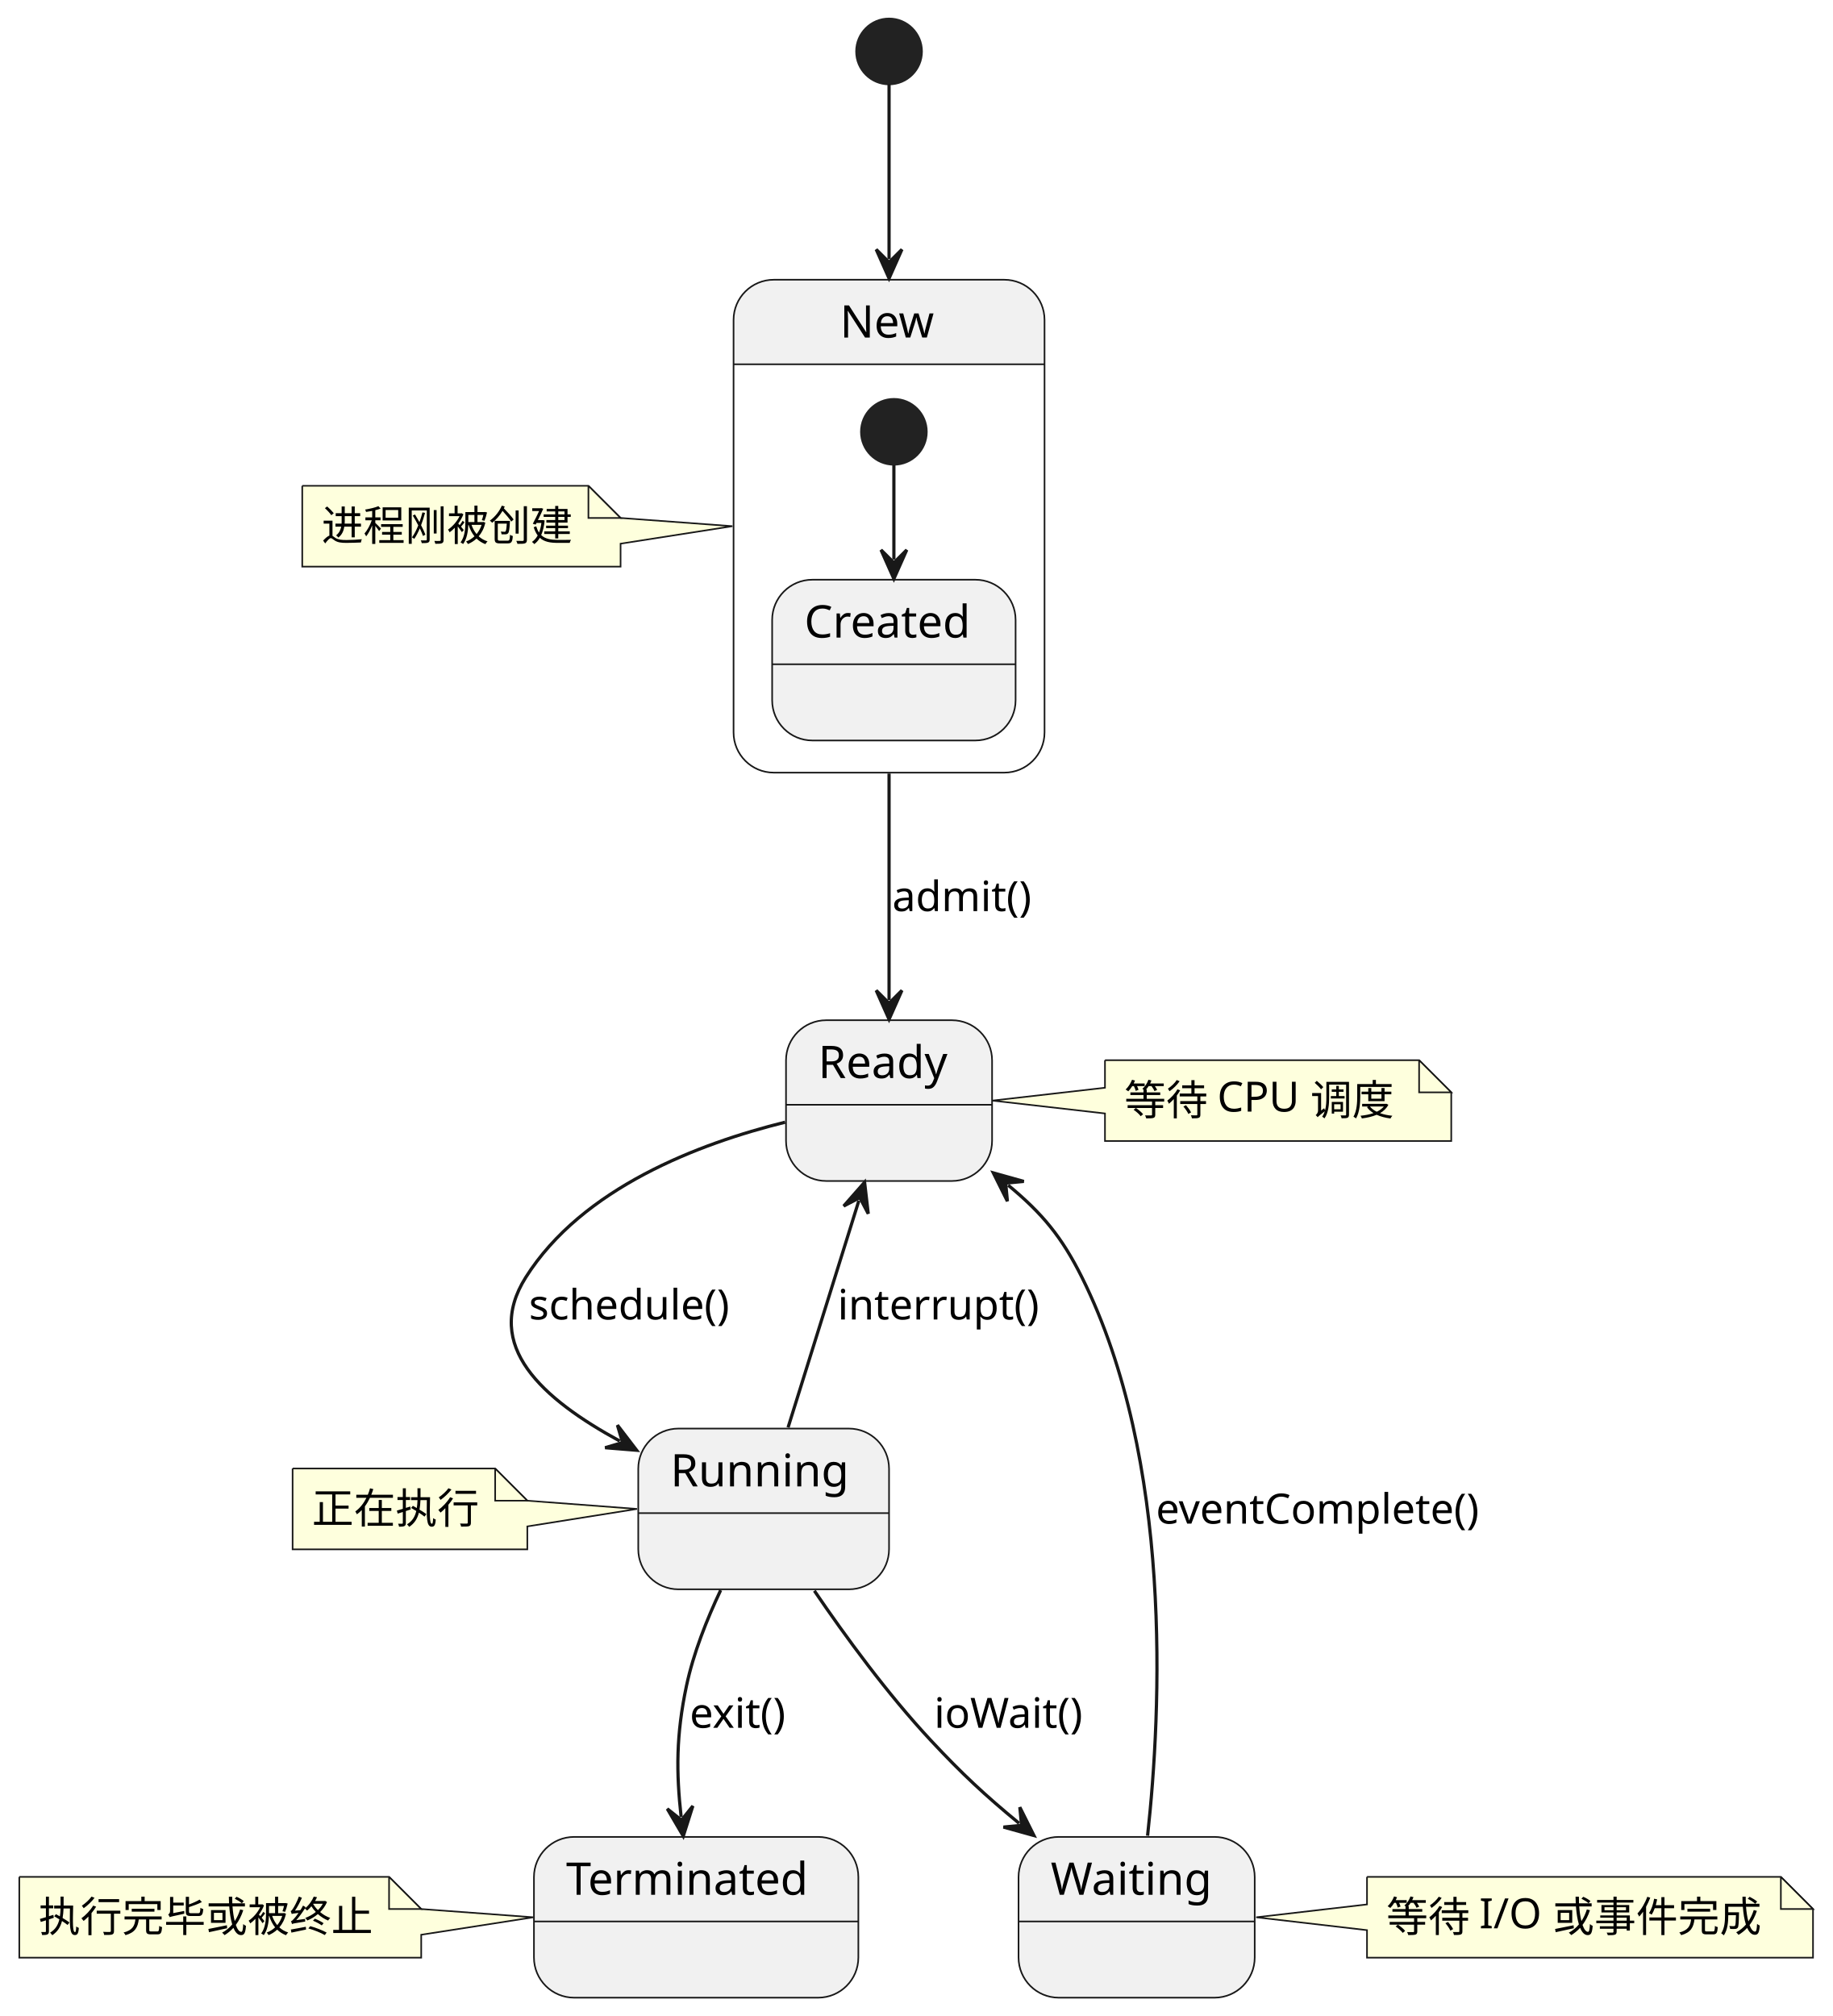
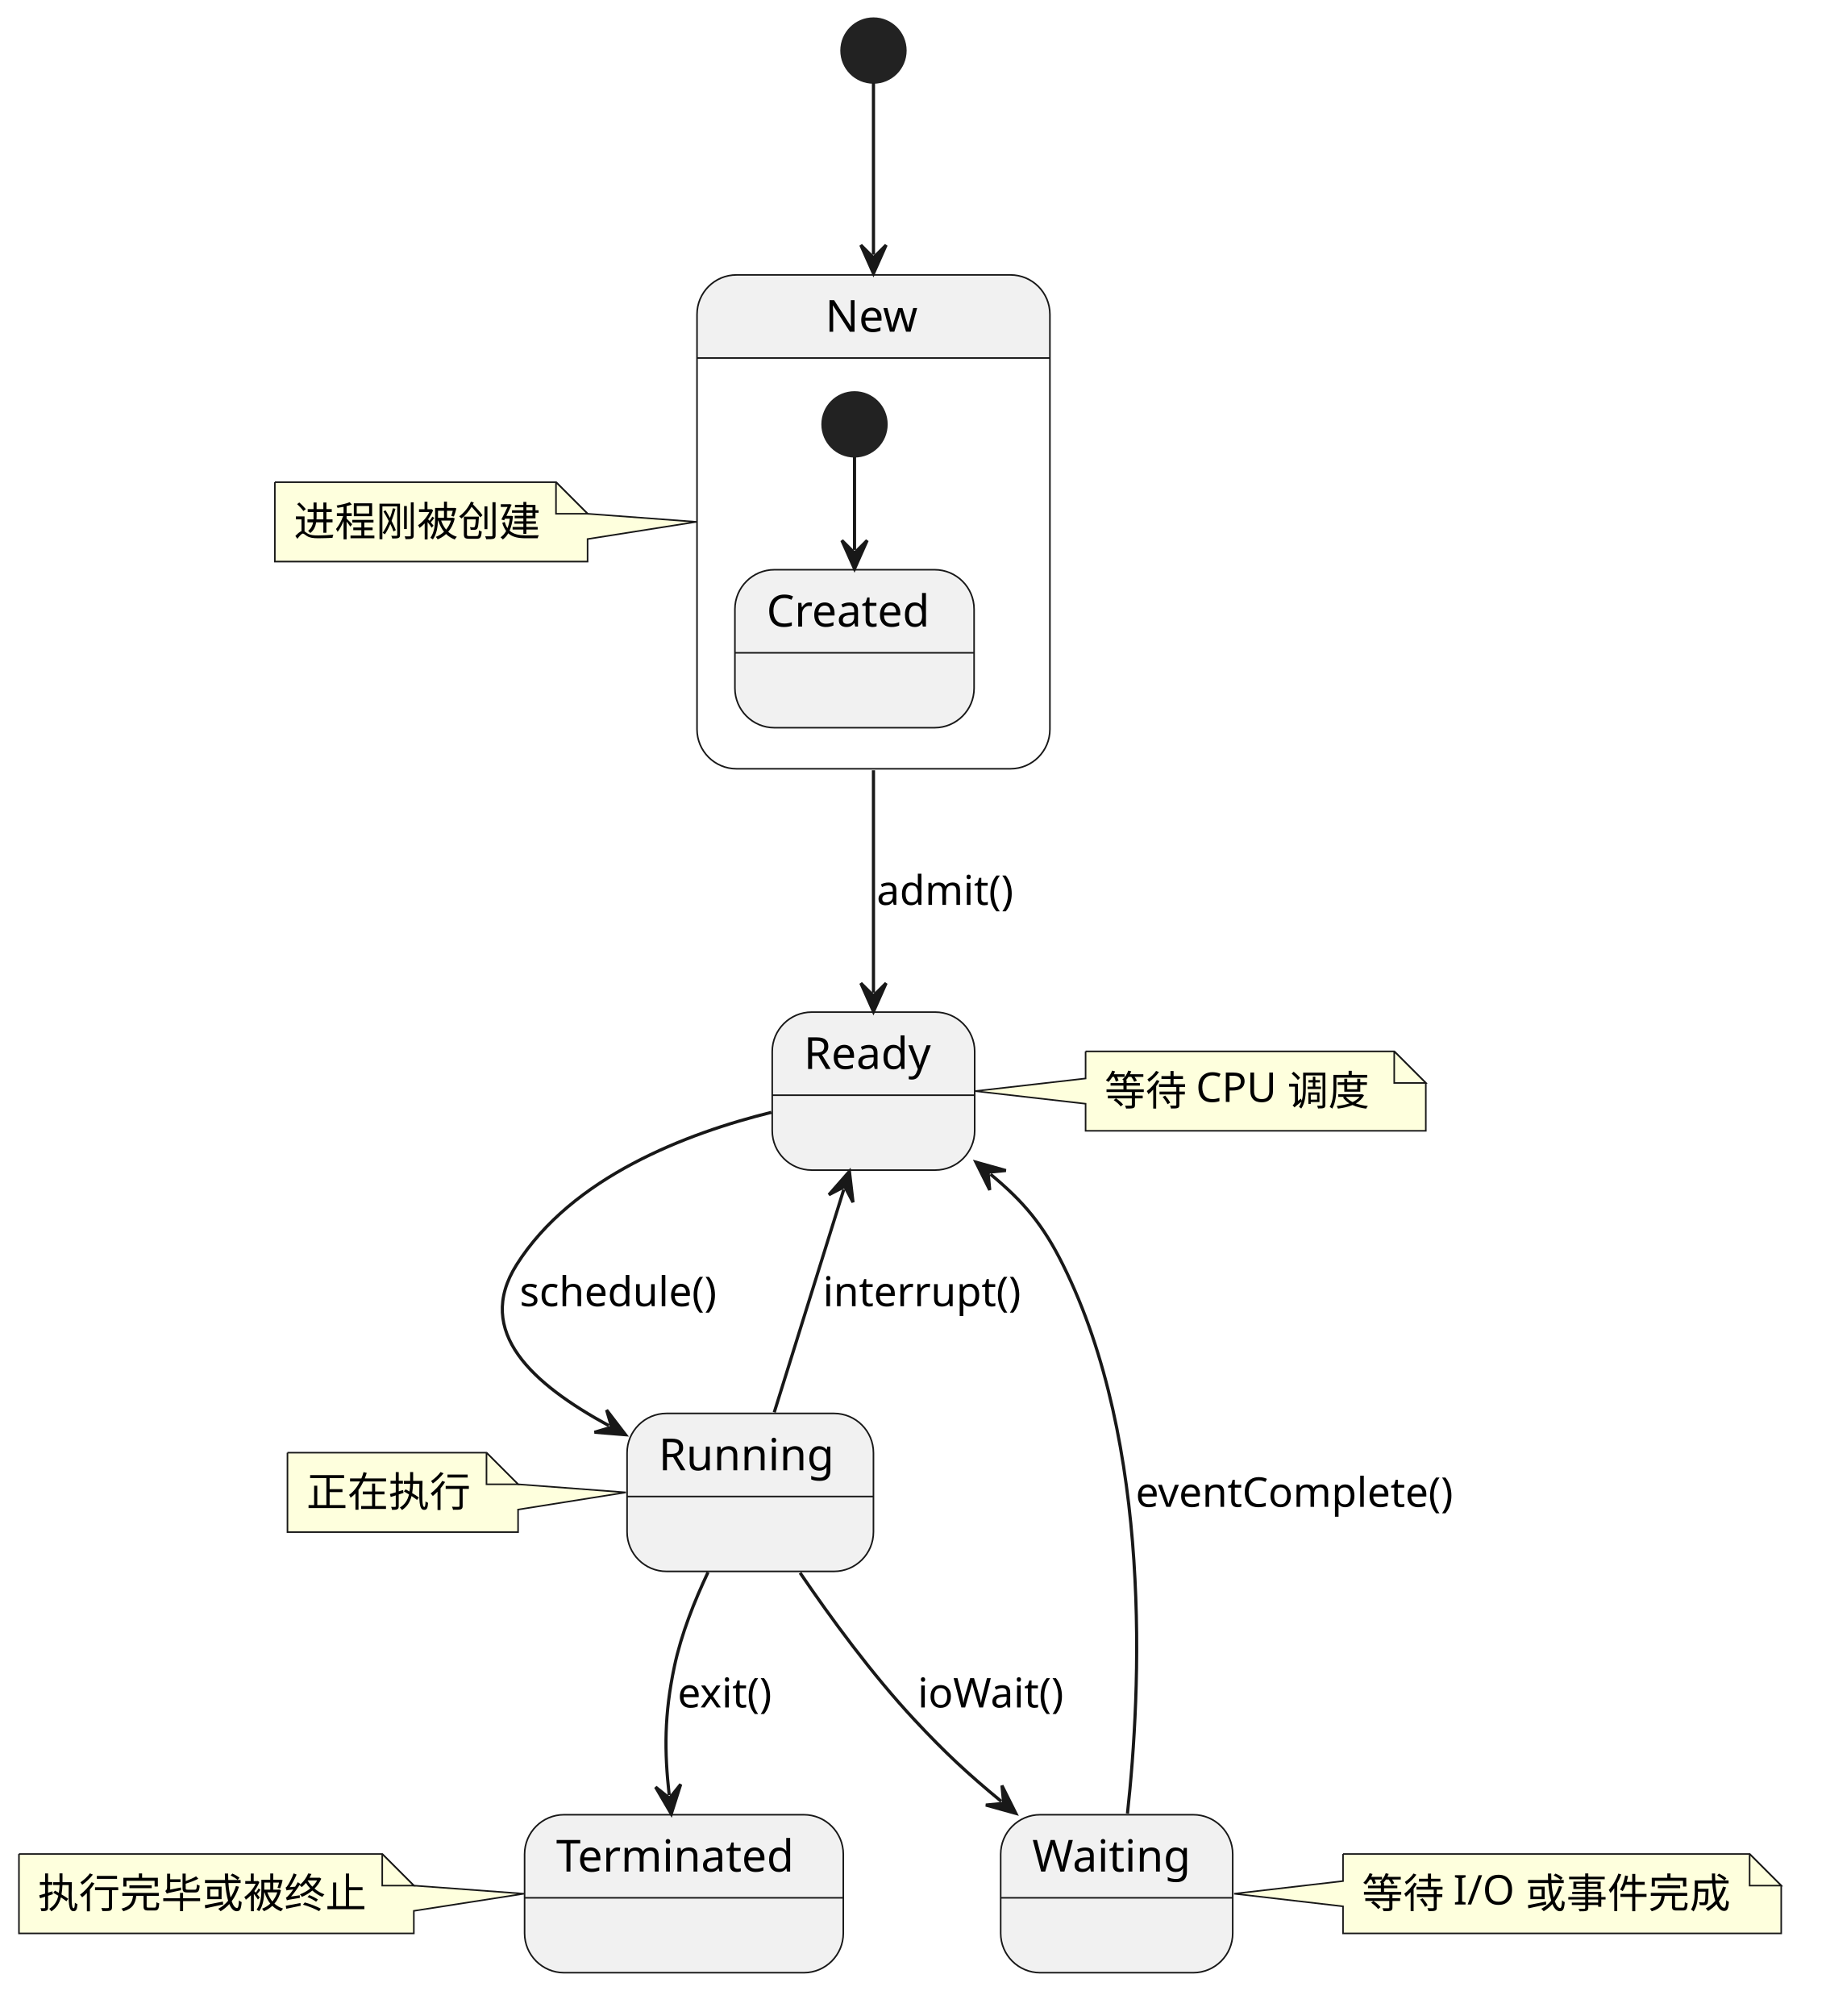
- <svg xmlns="http://www.w3.org/2000/svg" contentStyleType="text/css" data-diagram-type="STATE" height="627px" preserveAspectRatio="none" style="width:570px;height:627px;" version="1.1" viewBox="0 0 570 627" width="570px" zoomAndPan="magnify">
+ <svg xmlns="http://www.w3.org/2000/svg" contentStyleType="text/css" data-diagram-type="STATE" height="638px" preserveAspectRatio="none" style="width:578px;height:638px;" version="1.1" viewBox="0 0 578 638" width="578px" zoomAndPan="magnify">
  <defs />
  <g>
-     <path d="M240.64,87 L312.353,87 A12.5,12.5 0 0 1 324.853,99.5 L324.853,113.297 L228.14,113.297 L228.14,99.5 A12.5,12.5 0 0 1 240.64,87" fill="#F1F1F1" />
-     <rect fill="none" height="153.297" rx="12.5" ry="12.5" style="stroke:#181818;stroke-width:0.5;" width="96.713" x="228.14" y="87" />
-     <line style="stroke:#181818;stroke-width:0.5;" x1="228.14" x2="324.853" y1="113.297" y2="113.297" />
+     <path d="M233.14,87 L319.853,87 A12.5,12.5 0 0 1 332.353,99.5 L332.353,113.297 L220.64,113.297 L220.64,99.5 A12.5,12.5 0 0 1 233.14,87" fill="#F1F1F1" />
+     <rect fill="none" height="156.297" rx="12.5" ry="12.5" style="stroke:#181818;stroke-width:0.5;" width="111.713" x="220.64" y="87" />
+     <line style="stroke:#181818;stroke-width:0.5;" x1="220.64" x2="332.353" y1="113.297" y2="113.297" />
    <text fill="#000000" font-family="sans-serif" font-size="14" lengthAdjust="spacing" textLength="30.536" x="261.228" y="104.995">New</text>
    <g class="start_entity" data-qualified-name="New..start.New" data-source-line="6" id="ent0004">
-       <ellipse cx="278" cy="134.297" fill="#222222" rx="10" ry="10" style="stroke:#222222;stroke-width:1;" />
+       <ellipse cx="270.5" cy="134.297" fill="#222222" rx="10" ry="10" style="stroke:#222222;stroke-width:1;" />
    </g>
    <g class="entity" data-qualified-name="New.Created" id="ent0005">
-       <rect fill="#F1F1F1" height="50" rx="12.5" ry="12.5" style="stroke:#181818;stroke-width:0.5;" width="75.713" x="240.14" y="180.297" />
-       <line style="stroke:#181818;stroke-width:0.5;" x1="240.14" x2="315.853" y1="206.594" y2="206.594" />
-       <text fill="#000000" font-family="sans-serif" font-size="14" lengthAdjust="spacing" textLength="55.713" x="250.14" y="198.292">Created</text>
+       <rect fill="#F1F1F1" height="50" rx="12.5" ry="12.5" style="stroke:#181818;stroke-width:0.5;" width="75.713" x="232.64" y="180.297" />
+       <line style="stroke:#181818;stroke-width:0.5;" x1="232.64" x2="308.353" y1="206.594" y2="206.594" />
+       <text fill="#000000" font-family="sans-serif" font-size="14" lengthAdjust="spacing" textLength="55.713" x="242.64" y="198.292">Created</text>
    </g>
    <g class="link" data-entity-1="ent0004" data-entity-2="ent0005" data-link-type="dependency" data-source-line="6" id="lnk6">
-       <path d="M278,144.607 C278,153.647 278,161.787 278,174.027" fill="none" id="*start*New-to-Created" style="stroke:#181818;stroke-width:1;" />
-       <polygon fill="#181818" points="278,180.027,282,171.027,278,175.027,274,171.027,278,180.027" style="stroke:#181818;stroke-width:1;" />
+       <path d="M270.5,144.607 C270.5,153.647 270.5,161.787 270.5,174.027" fill="none" id="*start*New-to-Created" style="stroke:#181818;stroke-width:1;" />
+       <polygon fill="#181818" points="270.5,180.027,274.5,171.027,270.5,175.027,266.5,171.027,270.5,180.027" style="stroke:#181818;stroke-width:1;" />
    </g>
    <g class="start_entity" data-qualified-name=".start." data-source-line="3" id="ent0002">
      <ellipse cx="276.5" cy="16" fill="#222222" rx="10" ry="10" style="stroke:#222222;stroke-width:1;" />
    </g>
    <g class="entity" data-qualified-name="Ready" id="ent0007">
-       <rect fill="#F1F1F1" height="50" rx="12.5" ry="12.5" style="stroke:#181818;stroke-width:0.5;" width="64.092" x="244.45" y="317.3" />
-       <line style="stroke:#181818;stroke-width:0.5;" x1="244.45" x2="308.542" y1="343.597" y2="343.597" />
-       <text fill="#000000" font-family="sans-serif" font-size="14" lengthAdjust="spacing" textLength="44.092" x="254.45" y="335.295">Ready</text>
+       <rect fill="#F1F1F1" height="50" rx="12.5" ry="12.5" style="stroke:#181818;stroke-width:0.5;" width="64.092" x="244.45" y="320.3" />
+       <line style="stroke:#181818;stroke-width:0.5;" x1="244.45" x2="308.542" y1="346.597" y2="346.597" />
+       <text fill="#000000" font-family="sans-serif" font-size="14" lengthAdjust="spacing" textLength="44.092" x="254.45" y="338.295">Ready</text>
    </g>
    <g class="entity" data-qualified-name="Running" id="ent0009">
-       <rect fill="#F1F1F1" height="50" rx="12.5" ry="12.5" style="stroke:#181818;stroke-width:0.5;" width="77.996" x="198.5" y="444.3" />
-       <line style="stroke:#181818;stroke-width:0.5;" x1="198.5" x2="276.496" y1="470.597" y2="470.597" />
-       <text fill="#000000" font-family="sans-serif" font-size="14" lengthAdjust="spacing" textLength="57.996" x="208.5" y="462.295">Running</text>
+       <rect fill="#F1F1F1" height="50" rx="12.5" ry="12.5" style="stroke:#181818;stroke-width:0.5;" width="77.996" x="198.5" y="447.3" />
+       <line style="stroke:#181818;stroke-width:0.5;" x1="198.5" x2="276.496" y1="473.597" y2="473.597" />
+       <text fill="#000000" font-family="sans-serif" font-size="14" lengthAdjust="spacing" textLength="57.996" x="208.5" y="465.295">Running</text>
    </g>
    <g class="entity" data-qualified-name="Waiting" id="ent0012">
-       <rect fill="#F1F1F1" height="50" rx="12.5" ry="12.5" style="stroke:#181818;stroke-width:0.5;" width="73.45" x="316.77" y="571.3" />
-       <line style="stroke:#181818;stroke-width:0.5;" x1="316.77" x2="390.22" y1="597.597" y2="597.597" />
-       <text fill="#000000" font-family="sans-serif" font-size="14" lengthAdjust="spacing" textLength="53.45" x="326.77" y="589.295">Waiting</text>
+       <rect fill="#F1F1F1" height="50" rx="12.5" ry="12.5" style="stroke:#181818;stroke-width:0.5;" width="73.45" x="316.77" y="574.3" />
+       <line style="stroke:#181818;stroke-width:0.5;" x1="316.77" x2="390.22" y1="600.597" y2="600.597" />
+       <text fill="#000000" font-family="sans-serif" font-size="14" lengthAdjust="spacing" textLength="53.45" x="326.77" y="592.295">Waiting</text>
    </g>
    <g class="entity" data-qualified-name="Terminated" id="ent0014">
-       <rect fill="#F1F1F1" height="50" rx="12.5" ry="12.5" style="stroke:#181818;stroke-width:0.5;" width="100.89" x="166.06" y="571.3" />
-       <line style="stroke:#181818;stroke-width:0.5;" x1="166.06" x2="266.95" y1="597.597" y2="597.597" />
-       <text fill="#000000" font-family="sans-serif" font-size="14" lengthAdjust="spacing" textLength="80.89" x="176.06" y="589.295">Terminated</text>
+       <rect fill="#F1F1F1" height="50" rx="12.5" ry="12.5" style="stroke:#181818;stroke-width:0.5;" width="100.89" x="166.06" y="574.3" />
+       <line style="stroke:#181818;stroke-width:0.5;" x1="166.06" x2="266.95" y1="600.597" y2="600.597" />
+       <text fill="#000000" font-family="sans-serif" font-size="14" lengthAdjust="spacing" textLength="80.89" x="176.06" y="592.295">Terminated</text>
    </g>
    <g class="entity" data-qualified-name="GMN2" data-source-line="20" id="ent0003">
-       <path d="M94,151.09 L94,176.223 A0,0 0 0 0 94,176.223 L193,176.223 A0,0 0 0 0 193,176.223 L193,169.09 L227.79,163.65 L193,161.09 L193,161.09 L183,151.09 L94,151.09 A0,0 0 0 0 94,151.09" fill="#FEFFDD" style="stroke:#181818;stroke-width:0.5;" />
-       <path d="M183,151.09 L183,161.09 L193,161.09 L183,151.09" fill="#FEFFDD" style="stroke:#181818;stroke-width:0.5;" />
-       <text fill="#000000" font-family="sans-serif" font-size="13" lengthAdjust="spacing" textLength="78" x="100" y="168.157">进程刚被创建</text>
+       <path d="M87,152.59 L87,177.723 A0,0 0 0 0 87,177.723 L186,177.723 A0,0 0 0 0 186,177.723 L186,170.59 L220.46,165.15 L186,162.59 L186,162.59 L176,152.59 L87,152.59 A0,0 0 0 0 87,152.59" fill="#FEFFDD" style="stroke:#181818;stroke-width:0.5;" />
+       <path d="M176,152.59 L176,162.59 L186,162.59 L176,152.59" fill="#FEFFDD" style="stroke:#181818;stroke-width:0.5;" />
+       <text fill="#000000" font-family="sans-serif" font-size="13" lengthAdjust="spacing" textLength="78" x="93" y="169.657">进程刚被创建</text>
    </g>
    <g class="entity" data-qualified-name="GMN5" data-source-line="24" id="ent0006">
-       <path d="M343.65,329.73 L343.65,338.3 L308.64,342.3 L343.65,346.3 L343.65,354.863 A0,0 0 0 0 343.65,354.863 L451.346,354.863 A0,0 0 0 0 451.346,354.863 L451.346,339.73 L441.346,329.73 L343.65,329.73 A0,0 0 0 0 343.65,329.73" fill="#FEFFDD" style="stroke:#181818;stroke-width:0.5;" />
-       <path d="M441.346,329.73 L441.346,339.73 L451.346,339.73 L441.346,329.73" fill="#FEFFDD" style="stroke:#181818;stroke-width:0.5;" />
-       <text fill="#000000" font-family="sans-serif" font-size="13" lengthAdjust="spacing" textLength="86.696" x="349.65" y="346.797">等待 CPU 调度</text>
+       <path d="M343.65,332.73 L343.65,341.3 L308.64,345.3 L343.65,349.3 L343.65,357.863 A0,0 0 0 0 343.65,357.863 L451.346,357.863 A0,0 0 0 0 451.346,357.863 L451.346,342.73 L441.346,332.73 L343.65,332.73 A0,0 0 0 0 343.65,332.73" fill="#FEFFDD" style="stroke:#181818;stroke-width:0.5;" />
+       <path d="M441.346,332.73 L441.346,342.73 L451.346,342.73 L441.346,332.73" fill="#FEFFDD" style="stroke:#181818;stroke-width:0.5;" />
+       <text fill="#000000" font-family="sans-serif" font-size="13" lengthAdjust="spacing" textLength="86.696" x="349.65" y="349.797">等待 CPU 调度</text>
    </g>
    <g class="entity" data-qualified-name="GMN8" data-source-line="28" id="ent0009">
-       <path d="M91,456.73 L91,481.863 A0,0 0 0 0 91,481.863 L164,481.863 A0,0 0 0 0 164,481.863 L164,474.73 L198.12,469.3 L164,466.73 L164,466.73 L154,456.73 L91,456.73 A0,0 0 0 0 91,456.73" fill="#FEFFDD" style="stroke:#181818;stroke-width:0.5;" />
-       <path d="M154,456.73 L154,466.73 L164,466.73 L154,456.73" fill="#FEFFDD" style="stroke:#181818;stroke-width:0.5;" />
-       <text fill="#000000" font-family="sans-serif" font-size="13" lengthAdjust="spacing" textLength="52" x="97" y="473.797">正在执行</text>
+       <path d="M91,459.73 L91,484.863 A0,0 0 0 0 91,484.863 L164,484.863 A0,0 0 0 0 164,484.863 L164,477.73 L198.12,472.3 L164,469.73 L164,469.73 L154,459.73 L91,459.73 A0,0 0 0 0 91,459.73" fill="#FEFFDD" style="stroke:#181818;stroke-width:0.5;" />
+       <path d="M154,459.73 L154,469.73 L164,469.73 L154,459.73" fill="#FEFFDD" style="stroke:#181818;stroke-width:0.5;" />
+       <text fill="#000000" font-family="sans-serif" font-size="13" lengthAdjust="spacing" textLength="52" x="97" y="476.797">正在执行</text>
    </g>
    <g class="entity" data-qualified-name="GMN11" data-source-line="32" id="ent0012">
-       <path d="M425.14,583.73 L425.14,592.3 L390.68,596.3 L425.14,600.3 L425.14,608.863 A0,0 0 0 0 425.14,608.863 L563.851,608.863 A0,0 0 0 0 563.851,608.863 L563.851,593.73 L553.851,583.73 L425.14,583.73 A0,0 0 0 0 425.14,583.73" fill="#FEFFDD" style="stroke:#181818;stroke-width:0.5;" />
-       <path d="M553.851,583.73 L553.851,593.73 L563.851,593.73 L553.851,583.73" fill="#FEFFDD" style="stroke:#181818;stroke-width:0.5;" />
-       <text fill="#000000" font-family="sans-serif" font-size="13" lengthAdjust="spacing" textLength="117.711" x="431.14" y="600.797">等待 I/O 或事件完成</text>
+       <path d="M425.14,586.73 L425.14,595.3 L390.68,599.3 L425.14,603.3 L425.14,611.863 A0,0 0 0 0 425.14,611.863 L563.851,611.863 A0,0 0 0 0 563.851,611.863 L563.851,596.73 L553.851,586.73 L425.14,586.73 A0,0 0 0 0 425.14,586.73" fill="#FEFFDD" style="stroke:#181818;stroke-width:0.5;" />
+       <path d="M553.851,586.73 L553.851,596.73 L563.851,596.73 L553.851,586.73" fill="#FEFFDD" style="stroke:#181818;stroke-width:0.5;" />
+       <text fill="#000000" font-family="sans-serif" font-size="13" lengthAdjust="spacing" textLength="117.711" x="431.14" y="603.797">等待 I/O 或事件完成</text>
    </g>
    <g class="entity" data-qualified-name="GMN14" data-source-line="36" id="ent0015">
-       <path d="M6,583.73 L6,608.863 A0,0 0 0 0 6,608.863 L131,608.863 A0,0 0 0 0 131,608.863 L131,601.73 L165.87,596.3 L131,593.73 L131,593.73 L121,583.73 L6,583.73 A0,0 0 0 0 6,583.73" fill="#FEFFDD" style="stroke:#181818;stroke-width:0.5;" />
-       <path d="M121,583.73 L121,593.73 L131,593.73 L121,583.73" fill="#FEFFDD" style="stroke:#181818;stroke-width:0.5;" />
-       <text fill="#000000" font-family="sans-serif" font-size="13" lengthAdjust="spacing" textLength="104" x="12" y="600.797">执行完毕或被终止</text>
+       <path d="M6,586.73 L6,611.863 A0,0 0 0 0 6,611.863 L131,611.863 A0,0 0 0 0 131,611.863 L131,604.73 L165.87,599.3 L131,596.73 L131,596.73 L121,586.73 L6,586.73 A0,0 0 0 0 6,586.73" fill="#FEFFDD" style="stroke:#181818;stroke-width:0.5;" />
+       <path d="M121,586.73 L121,596.73 L131,596.73 L121,586.73" fill="#FEFFDD" style="stroke:#181818;stroke-width:0.5;" />
+       <text fill="#000000" font-family="sans-serif" font-size="13" lengthAdjust="spacing" textLength="104" x="12" y="603.797">执行完毕或被终止</text>
    </g>
    <g class="link" data-entity-1="ent0002" data-entity-2="ent0002" data-link-type="dependency" data-source-line="3" id="lnk3">
-       <path d="M276.5,26.11 C276.5,38.63 276.5,56.36 276.5,80.58" fill="none" id="*start*-to-New" style="stroke:#181818;stroke-width:1;" />
-       <polygon fill="#181818" points="276.5,86.58,280.5,77.58,276.5,81.58,272.5,77.58,276.5,86.58" style="stroke:#181818;stroke-width:1;" />
+       <path d="M276.5,26.21 C276.5,38.73 276.5,56.36 276.5,80.56" fill="none" id="*start*-to-New" style="stroke:#181818;stroke-width:1;" />
+       <polygon fill="#181818" points="276.5,86.56,280.5,77.56,276.5,81.56,272.5,77.56,276.5,86.56" style="stroke:#181818;stroke-width:1;" />
    </g>
    <g class="link" data-entity-1="ent0002" data-entity-2="ent0007" data-link-type="dependency" data-source-line="9" id="lnk8">
-       <path d="M276.5,240.59 C276.5,268.08 276.5,291.21 276.5,311.03" fill="none" id="New-to-Ready" style="stroke:#181818;stroke-width:1;" />
-       <polygon fill="#181818" points="276.5,317.03,280.5,308.03,276.5,312.03,272.5,308.03,276.5,317.03" style="stroke:#181818;stroke-width:1;" />
-       <text fill="#000000" font-family="sans-serif" font-size="13" lengthAdjust="spacing" textLength="47.734" x="277.5" y="283.367">admit()</text>
+       <path d="M276.5,243.77 C276.5,271.34 276.5,294.39 276.5,314.14" fill="none" id="New-to-Ready" style="stroke:#181818;stroke-width:1;" />
+       <polygon fill="#181818" points="276.5,320.14,280.5,311.14,276.5,315.14,272.5,311.14,276.5,320.14" style="stroke:#181818;stroke-width:1;" />
+       <text fill="#000000" font-family="sans-serif" font-size="13" lengthAdjust="spacing" textLength="47.734" x="277.5" y="286.367">admit()</text>
    </g>
    <g class="link" data-entity-1="ent0007" data-entity-2="ent0009" data-link-type="dependency" data-source-line="11" id="lnk10">
-       <path d="M244.17,349.02 C217.42,355.64 181.07,369.43 163.5,397.3 C150.11,418.54 168.652,435.049 192.742,448.179" fill="none" id="Ready-to-Running" style="stroke:#181818;stroke-width:1;" />
-       <polygon fill="#181818" points="198.01,451.05,192.022,443.231,193.62,448.657,188.193,450.255,198.01,451.05" style="stroke:#181818;stroke-width:1;" />
-       <text fill="#000000" font-family="sans-serif" font-size="13" lengthAdjust="spacing" textLength="68.402" x="164.5" y="410.367">schedule()</text>
+       <path d="M244.17,352.02 C217.42,358.64 181.07,372.43 163.5,400.3 C150.11,421.54 168.652,438.049 192.742,451.179" fill="none" id="Ready-to-Running" style="stroke:#181818;stroke-width:1;" />
+       <polygon fill="#181818" points="198.01,454.05,192.022,446.231,193.62,451.657,188.193,453.255,198.01,454.05" style="stroke:#181818;stroke-width:1;" />
+       <text fill="#000000" font-family="sans-serif" font-size="13" lengthAdjust="spacing" textLength="68.402" x="164.5" y="413.367">schedule()</text>
    </g>
    <g class="link" data-entity-1="ent0009" data-entity-2="ent0007" data-link-type="dependency" data-source-line="13" id="lnk11">
-       <path d="M245.09,443.96 C251.96,421.96 260.233,395.448 267.103,373.428" fill="none" id="Running-to-Ready" style="stroke:#181818;stroke-width:1;" />
-       <polygon fill="#181818" points="268.89,367.7,262.391,375.1,267.401,372.473,270.028,377.483,268.89,367.7" style="stroke:#181818;stroke-width:1;" />
-       <text fill="#000000" font-family="sans-serif" font-size="13" lengthAdjust="spacing" textLength="67.368" x="260.5" y="410.367">interrupt()</text>
+       <path d="M245.09,446.96 C251.96,424.96 260.233,398.448 267.103,376.428" fill="none" id="Running-to-Ready" style="stroke:#181818;stroke-width:1;" />
+       <polygon fill="#181818" points="268.89,370.7,262.391,378.1,267.401,375.473,270.028,380.483,268.89,370.7" style="stroke:#181818;stroke-width:1;" />
+       <text fill="#000000" font-family="sans-serif" font-size="13" lengthAdjust="spacing" textLength="67.368" x="260.5" y="413.367">interrupt()</text>
    </g>
    <g class="link" data-entity-1="ent0009" data-entity-2="ent0012" data-link-type="dependency" data-source-line="14" id="lnk13">
-       <path d="M253.27,494.75 C262.95,508.98 276.05,526.89 289.5,541.3 C299.22,551.71 306.25,558.254 316.94,567.064" fill="none" id="Running-to-Waiting" style="stroke:#181818;stroke-width:1;" />
-       <polygon fill="#181818" points="321.57,570.88,317.169,562.069,317.712,567.7,312.081,568.243,321.57,570.88" style="stroke:#181818;stroke-width:1;" />
-       <text fill="#000000" font-family="sans-serif" font-size="13" lengthAdjust="spacing" textLength="51.238" x="290.5" y="537.367">ioWait()</text>
+       <path d="M253.27,497.75 C262.95,511.98 276.05,529.89 289.5,544.3 C299.22,554.71 306.25,561.254 316.94,570.064" fill="none" id="Running-to-Waiting" style="stroke:#181818;stroke-width:1;" />
+       <polygon fill="#181818" points="321.57,573.88,317.169,565.069,317.712,570.7,312.081,571.243,321.57,573.88" style="stroke:#181818;stroke-width:1;" />
+       <text fill="#000000" font-family="sans-serif" font-size="13" lengthAdjust="spacing" textLength="51.238" x="290.5" y="540.367">ioWait()</text>
    </g>
    <g class="link" data-entity-1="ent0009" data-entity-2="ent0014" data-link-type="dependency" data-source-line="15" id="lnk15">
-       <path d="M224.13,494.57 C219.84,503.62 215.65,514.16 213.5,524.3 C210.25,539.63 210.297,551.257 211.837,565.097" fill="none" id="Running-to-Terminated" style="stroke:#181818;stroke-width:1;" />
-       <polygon fill="#181818" points="212.5,571.06,215.48,561.673,211.947,566.091,207.529,562.558,212.5,571.06" style="stroke:#181818;stroke-width:1;" />
-       <text fill="#000000" font-family="sans-serif" font-size="13" lengthAdjust="spacing" textLength="34.544" x="214.5" y="537.367">exit()</text>
+       <path d="M224.13,497.57 C219.84,506.62 215.65,517.16 213.5,527.3 C210.25,542.63 210.297,554.257 211.837,568.097" fill="none" id="Running-to-Terminated" style="stroke:#181818;stroke-width:1;" />
+       <polygon fill="#181818" points="212.5,574.06,215.48,564.673,211.947,569.091,207.529,565.558,212.5,574.06" style="stroke:#181818;stroke-width:1;" />
+       <text fill="#000000" font-family="sans-serif" font-size="13" lengthAdjust="spacing" textLength="34.544" x="214.5" y="540.367">exit()</text>
    </g>
    <g class="link" data-entity-1="ent0012" data-entity-2="ent0007" data-link-type="dependency" data-source-line="17" id="lnk16">
-       <path d="M356.9,570.93 C361.17,531.98 364.86,454.29 336.5,397.3 C330.19,384.63 324.143,377.375 313.543,368.605" fill="none" id="Waiting-to-Ready" style="stroke:#181818;stroke-width:1;" />
-       <polygon fill="#181818" points="308.92,364.78,313.305,373.599,312.772,367.967,318.404,367.435,308.92,364.78" style="stroke:#181818;stroke-width:1;" />
-       <text fill="#000000" font-family="sans-serif" font-size="13" lengthAdjust="spacing" textLength="109.821" x="359.5" y="473.867">eventComplete()</text>
+       <path d="M356.9,573.93 C361.17,534.98 364.86,457.29 336.5,400.3 C330.19,387.63 324.143,380.375 313.543,371.605" fill="none" id="Waiting-to-Ready" style="stroke:#181818;stroke-width:1;" />
+       <polygon fill="#181818" points="308.92,367.78,313.305,376.599,312.772,370.967,318.404,370.435,308.92,367.78" style="stroke:#181818;stroke-width:1;" />
+       <text fill="#000000" font-family="sans-serif" font-size="13" lengthAdjust="spacing" textLength="109.821" x="359.5" y="476.867">eventComplete()</text>
    </g>
  </g>
</svg>
